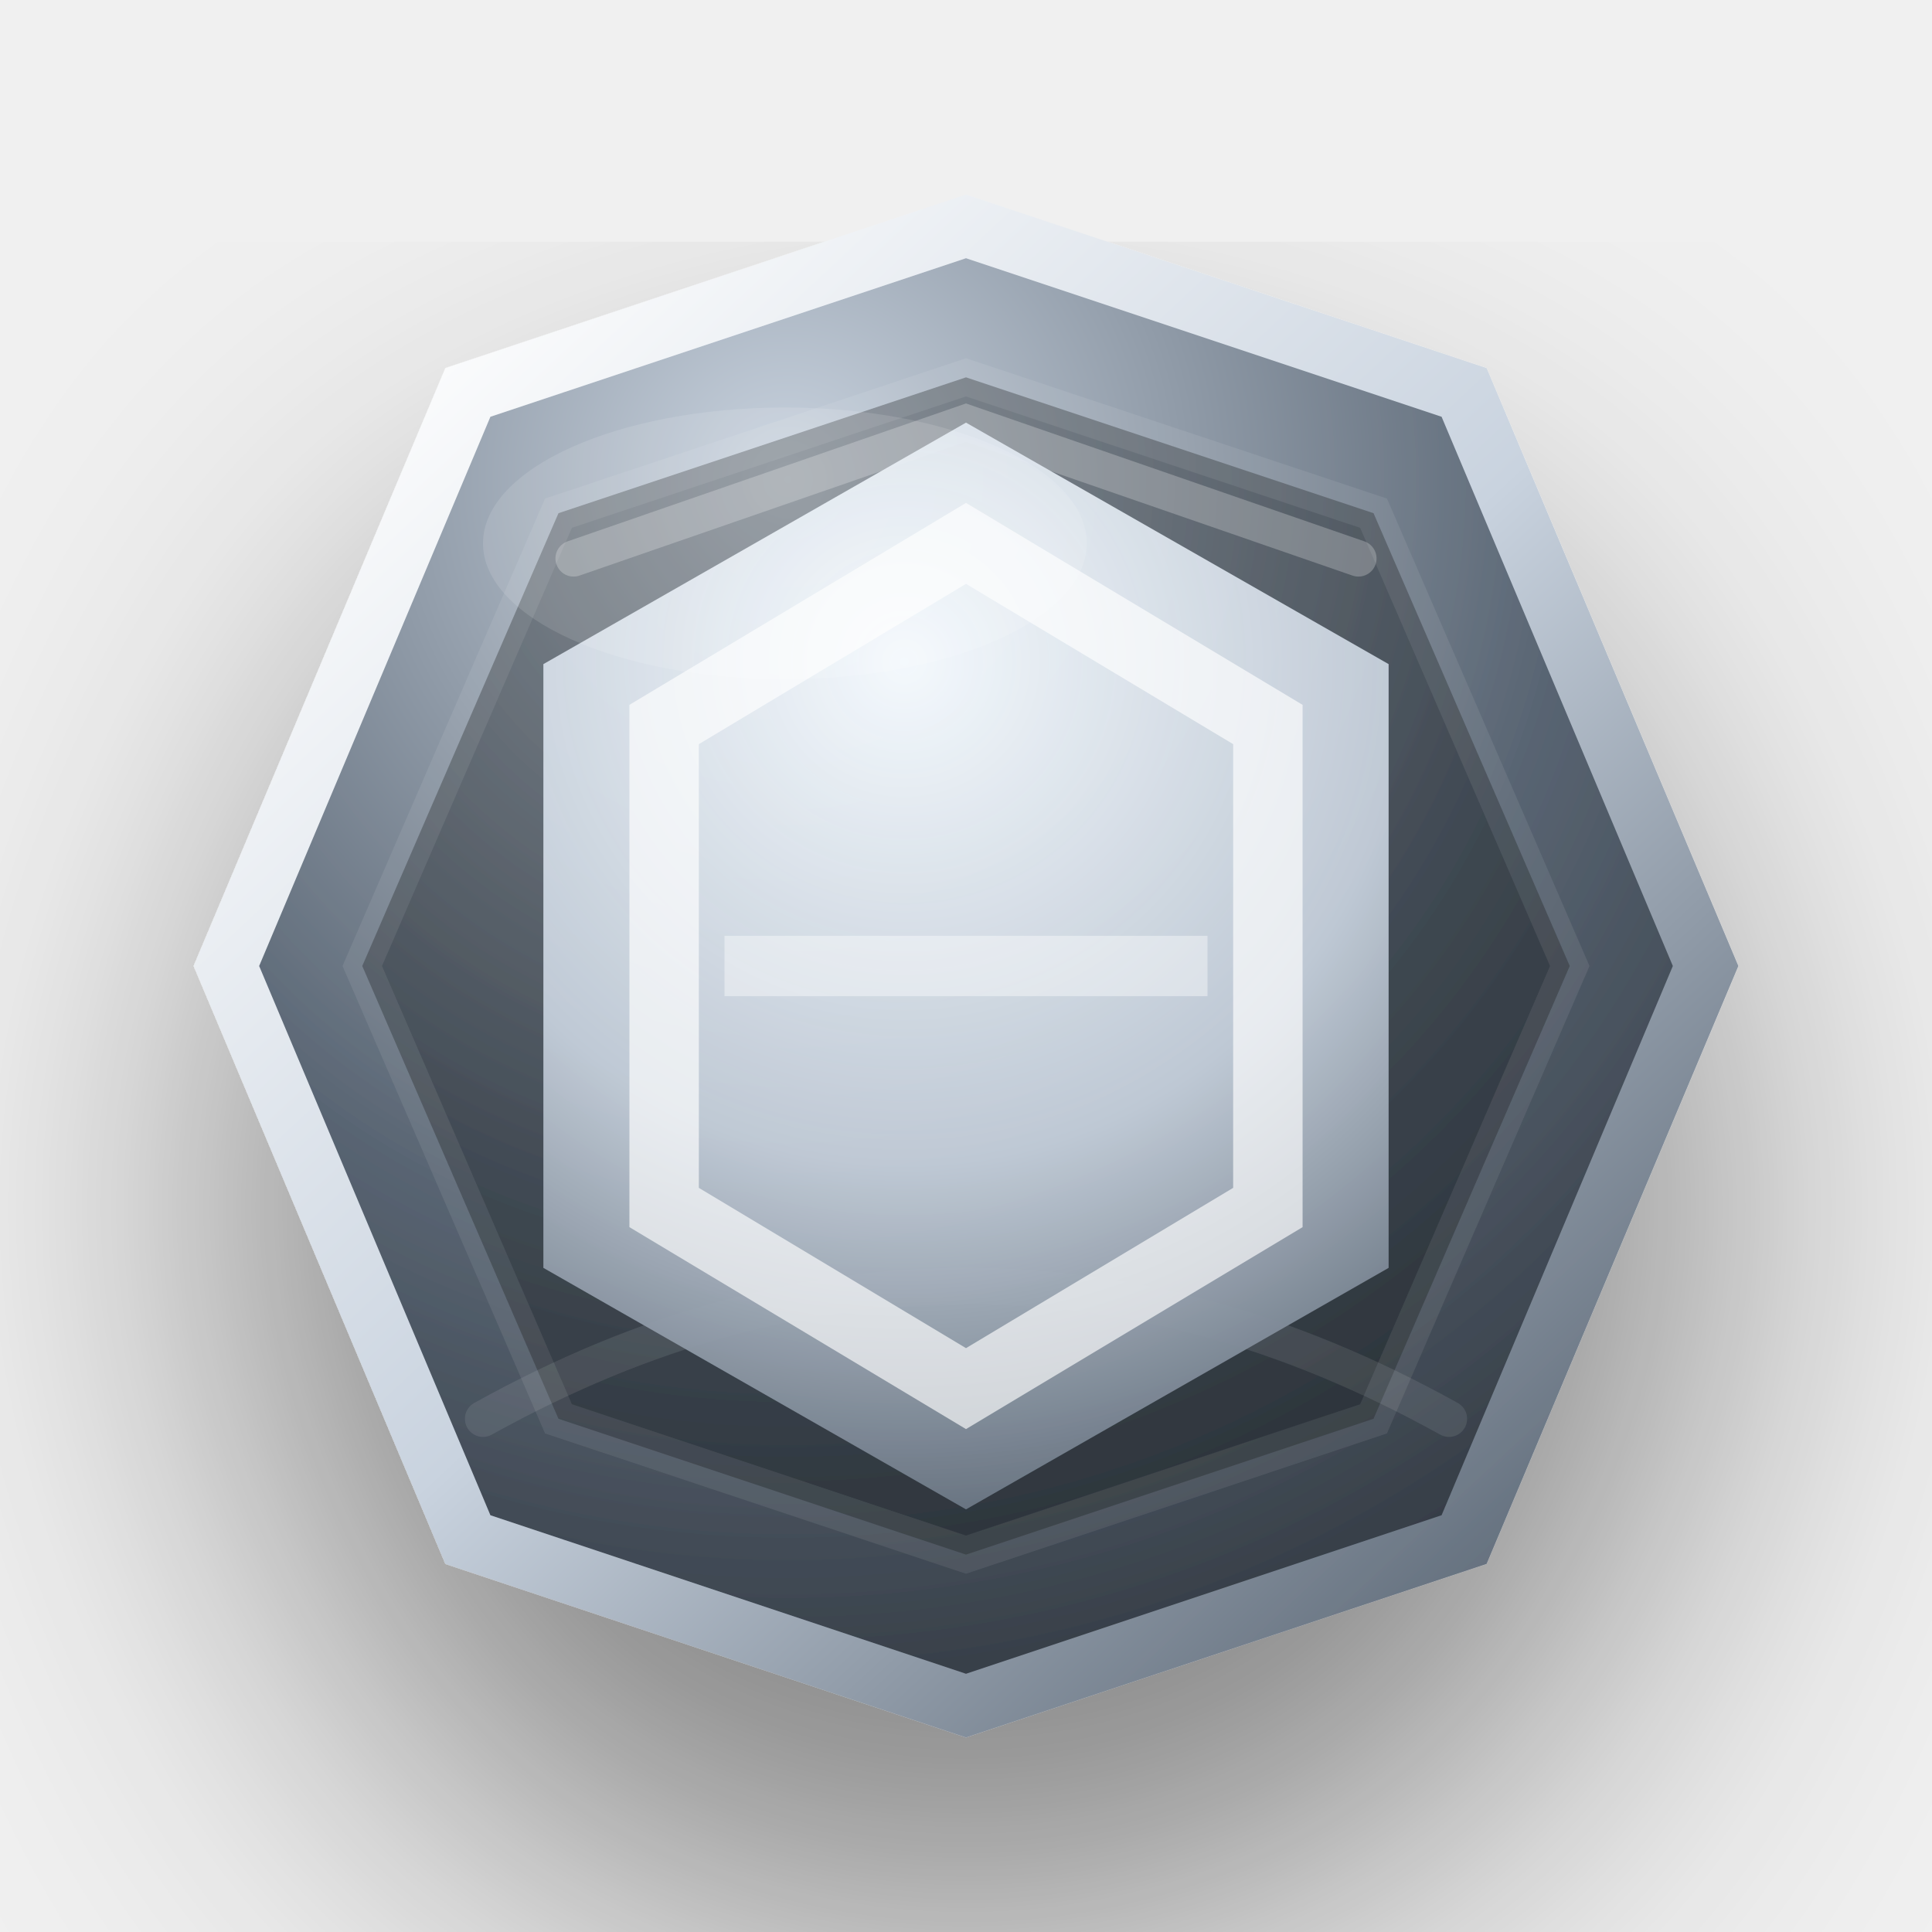
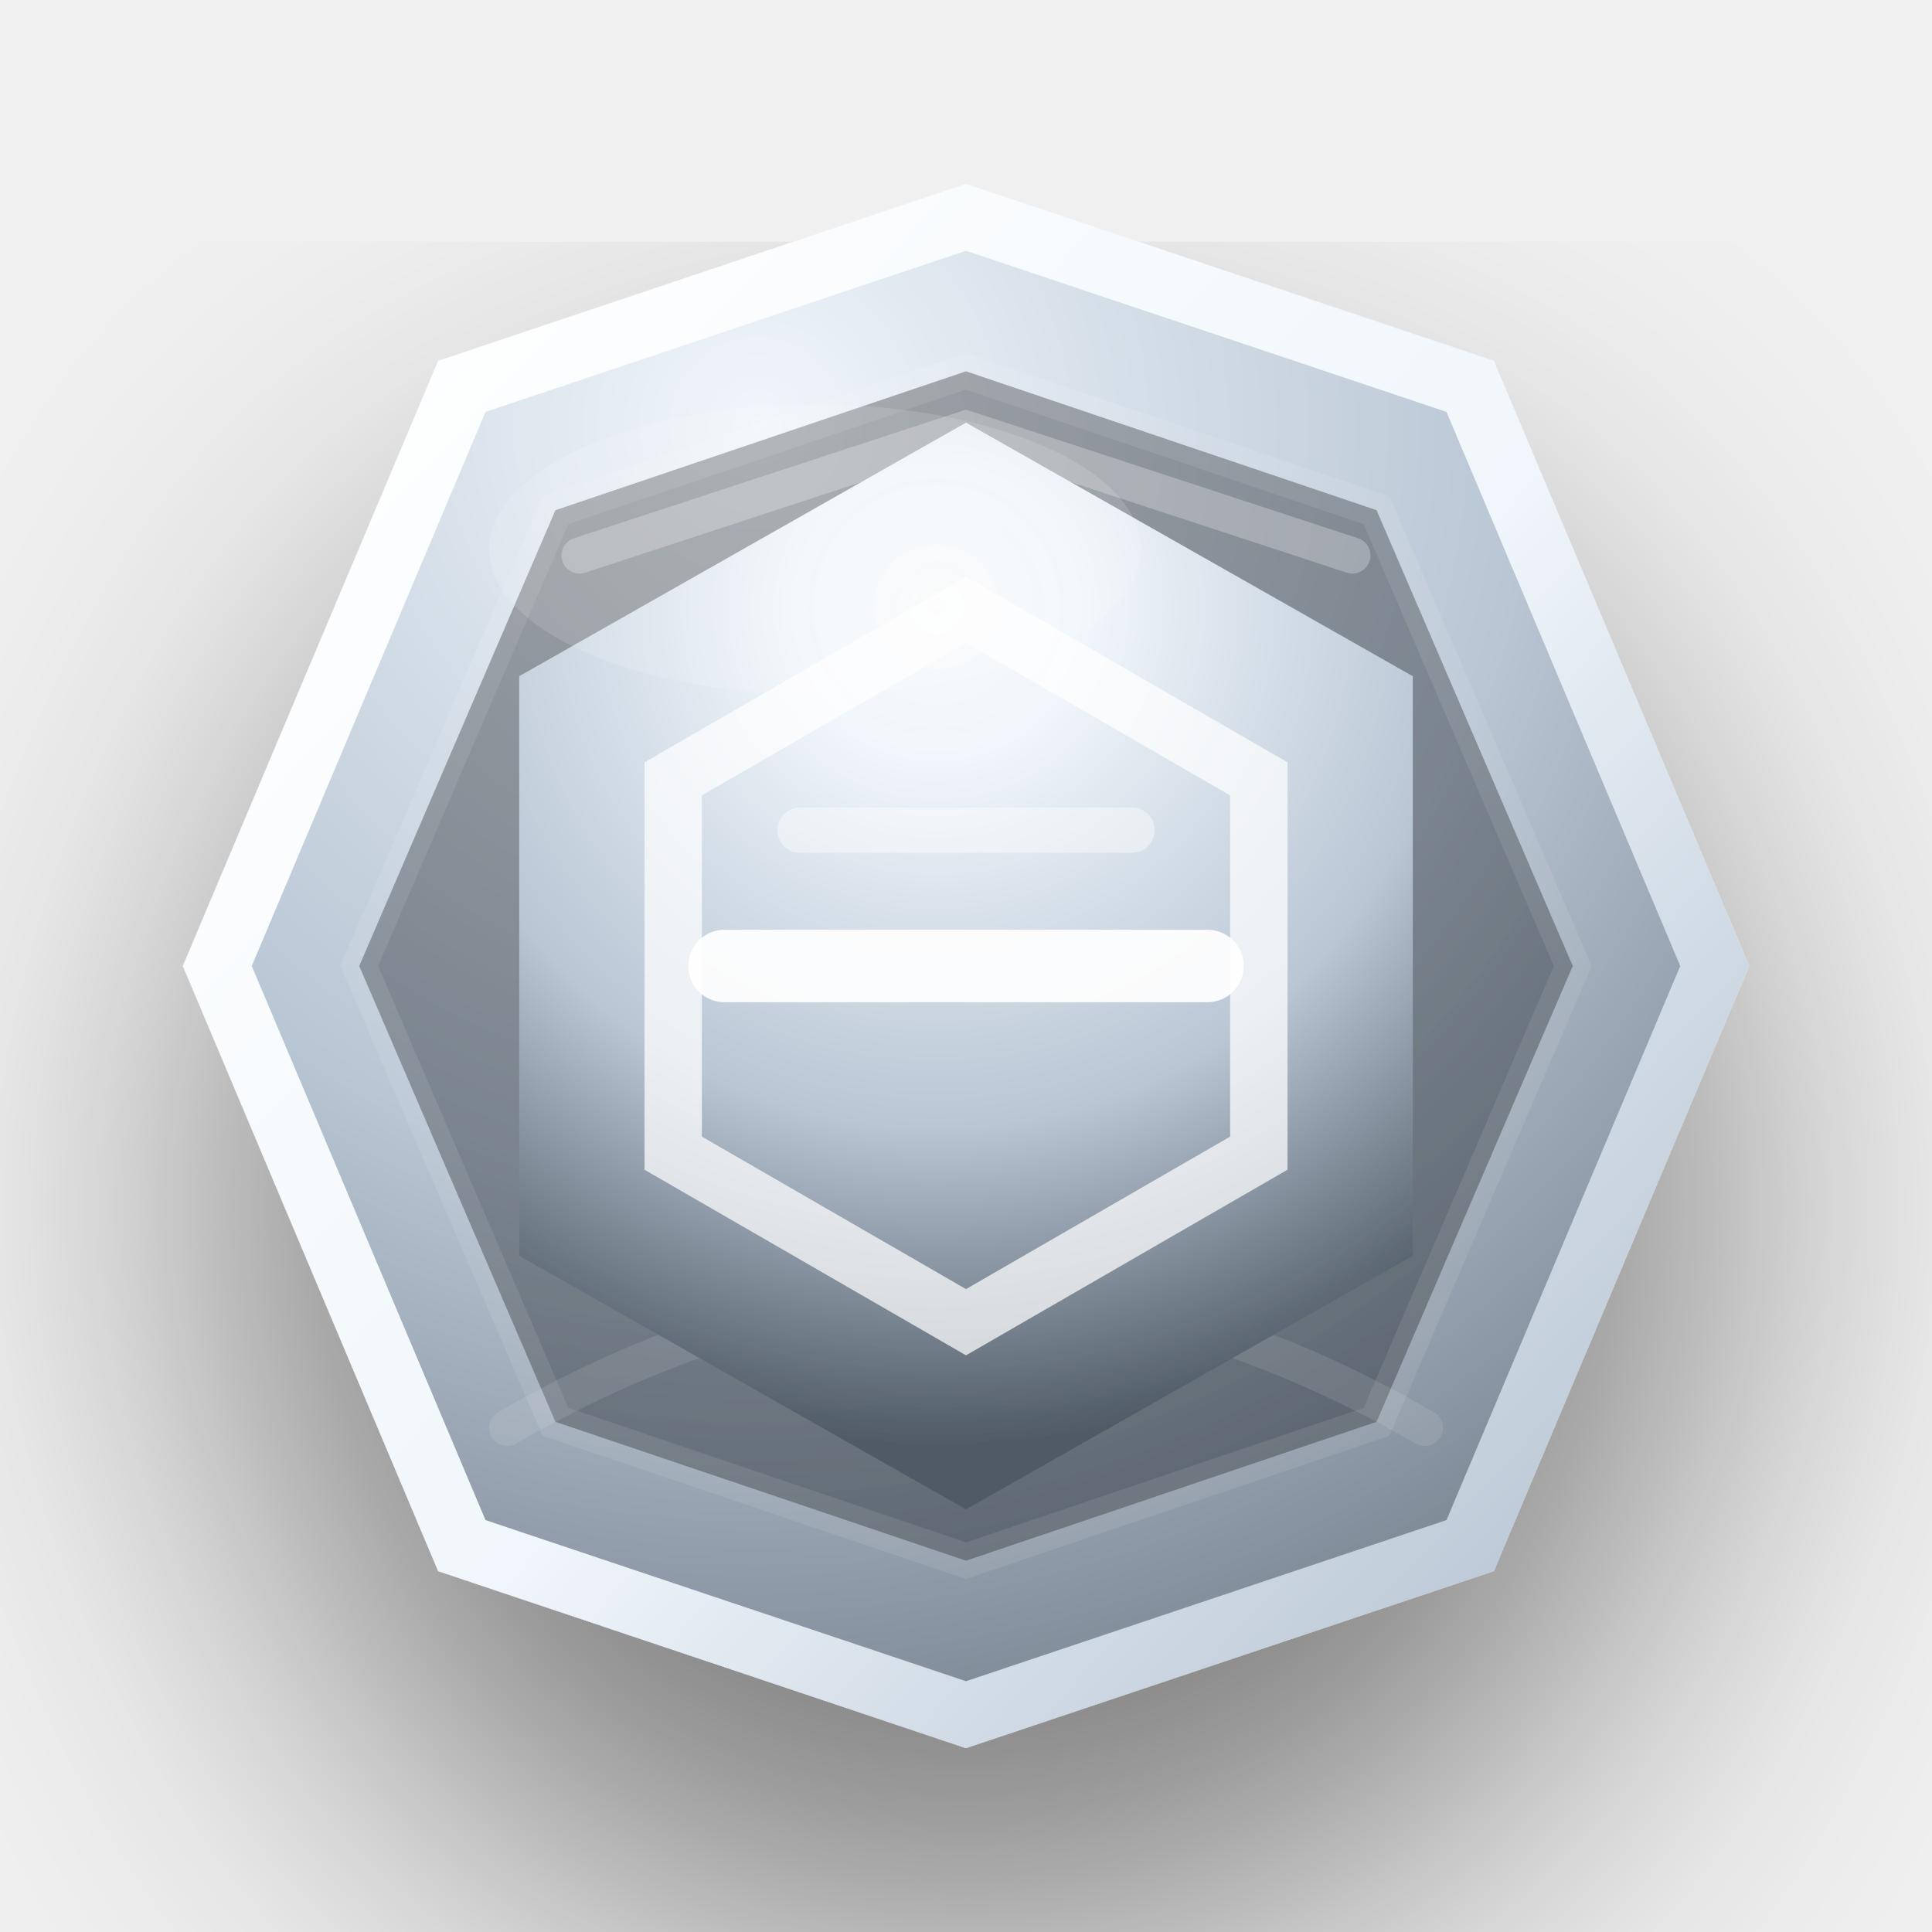
<svg xmlns="http://www.w3.org/2000/svg" width="96" height="96" viewBox="0 0 64 64" fill="none">
  <defs>
-     <radialGradient id="plate" cx="0" cy="0" r="1" gradientUnits="userSpaceOnUse" gradientTransform="translate(26 16) rotate(50) scale(56)">
-       <stop stop-color="#c9d3df" />
-       <stop offset=".46" stop-color="#596573" />
-       <stop offset="1" stop-color="#111418" />
+     <radialGradient id="plate" cx="0" cy="0" r="1" gradientUnits="userSpaceOnUse" gradientTransform="translate(25 14) rotate(49) scale(58)">
+       <stop stop-color="#f0f6fb" />
+       <stop offset=".44" stop-color="#b9c6d4" />
+       <stop offset="1" stop-color="#505a66" />
    </radialGradient>
-     <linearGradient id="frame" x1="12" y1="11" x2="52" y2="54" gradientUnits="userSpaceOnUse">
+     <linearGradient id="frame" x1="10" y1="12" x2="53" y2="52" gradientUnits="userSpaceOnUse">
      <stop stop-color="#ffffff" />
-       <stop offset=".5" stop-color="#c9d3df" />
-       <stop offset="1" stop-color="#596573" />
+       <stop offset=".55" stop-color="#f0f6fb" />
+       <stop offset="1" stop-color="#b9c6d4" />
    </linearGradient>
-     <radialGradient id="coreGem" cx="0" cy="0" r="1" gradientUnits="userSpaceOnUse" gradientTransform="translate(30 22) rotate(51) scale(30)">
-       <stop stop-color="#f6fbff" stop-opacity=".98" />
-       <stop offset=".55" stop-color="#c9d3df" stop-opacity=".92" />
-       <stop offset="1" stop-color="#596573" stop-opacity=".98" />
+     <radialGradient id="gem" cx="0" cy="0" r="1" gradientUnits="userSpaceOnUse" gradientTransform="translate(31 20) rotate(51) scale(28)">
+       <stop stop-color="rgba(255,255,255,.95)" />
+       <stop offset=".18" stop-color="#f0f6fb" />
+       <stop offset=".62" stop-color="#b9c6d4" />
+       <stop offset="1" stop-color="#505a66" />
    </radialGradient>
-     <linearGradient id="edgeStroke" x1="16" y1="16" x2="48" y2="48">
-       <stop stop-color="rgba(255,255,255,.9)" />
-       <stop offset="1" stop-color="rgba(255,255,255,.2)" />
-     </linearGradient>
-     <filter id="glow" x="-30%" y="-30%" width="160%" height="160%">
-       <feDropShadow dx="0" dy="0" stdDeviation="4" flood-color="#ffffff" flood-opacity=".3" />
-       <feDropShadow dx="0" dy="8" stdDeviation="7" flood-color="black" flood-opacity=".45" />
+     <filter id="glowFx" x="-35%" y="-35%" width="170%" height="170%">
+       <feDropShadow dx="0" dy="0" stdDeviation="4.5" flood-color="#ffffff" flood-opacity=".32" />
+       <feDropShadow dx="0" dy="8" stdDeviation="8" flood-color="black" flood-opacity=".48" />
    </filter>
  </defs>
-   <g filter="url(#glow)">
-     <path d="M32 7.5 48.5 13 56.5 32 48.5 51 32 56.5 15.5 51 7.5 32 15.5 13 32 7.5Z" fill="url(#plate)" stroke="url(#frame)" stroke-width="2" />
-     <path d="M32 12.5 45.5 17 52 32 45.5 47 32 51.5 18.5 47 12 32 18.5 17 32 12.5Z" fill="rgba(6,8,8,.32)" stroke="rgba(255,255,255,.08)" stroke-width="1.2" />
-     <path d="M19 18.5 32 14l13 4.5" stroke="rgba(255,255,255,.24)" stroke-width="1.2" stroke-linecap="round" />
-     <path d="M16 47c5.4-3 10.7-4.4 16-4.4 5.3 0 10.6 1.4 16 4.4" stroke="rgba(255,255,255,.09)" stroke-width="1.2" stroke-linecap="round" />
-     <polygon points="32,14 46,22 46,42 32,50 18,42 18,22" fill="url(#coreGem)" />
-     <polygon points="32,18 42,24 42,40 32,46 22,40 22,24" fill="none" stroke="rgba(255,255,255,.65)" stroke-width="2.3" />
-     <path d="M24 32h16" stroke="rgba(255,255,255,.4)" stroke-width="2" />
-     <ellipse cx="26" cy="18" rx="10" ry="4.5" fill="white" fill-opacity=".12" />
+   <g filter="url(#glowFx)">
+     <path d="M32 7.2 48.7 12.8 56.8 32 48.7 51.2 32 56.8 15.3 51.2 7.2 32 15.3 12.8 32 7.2Z" fill="url(#plate)" stroke="url(#frame)" stroke-width="2.1" />
+     <path d="M32 12.3 45.6 16.9 52.1 32 45.6 47.1 32 51.7 18.4 47.1 11.9 32 18.4 16.9 32 12.3Z" fill="rgba(5,7,9,.34)" stroke="rgba(255,255,255,.09)" stroke-width="1.15" />
+     <path d="M19.2 18.4 32 14.2 44.8 18.4" stroke="rgba(255,255,255,.26)" stroke-width="1.2" stroke-linecap="round" />
+     <path d="M16.8 47.3c5.2-3 10.3-4.5 15.2-4.5 4.9 0 10 1.5 15.2 4.5" stroke="rgba(255,255,255,.1)" stroke-width="1.2" stroke-linecap="round" />
+     <path d="M32 14 46.8 22.4v19.2L32 50 17.2 41.6V22.4L32 14Z" fill="url(#gem)" />
+     <path d="M32 20.2 41.7 25.8v12.4L32 43.8l-9.7-5.6V25.8L32 20.2Z" fill="none" stroke="rgba(255,255,255,.72)" stroke-width="1.9" />
+     <path d="M24 32h16" stroke="#ffffff" stroke-opacity="0.92" stroke-width="2.4" stroke-linecap="round" />
+     <path d="M26.5 27.5h11" stroke="#ffffff" stroke-opacity="0.42" stroke-width="1.5" stroke-linecap="round" />
+     <ellipse cx="27" cy="18.2" rx="10.8" ry="4.8" fill="white" fill-opacity=".13" />
  </g>
</svg>
